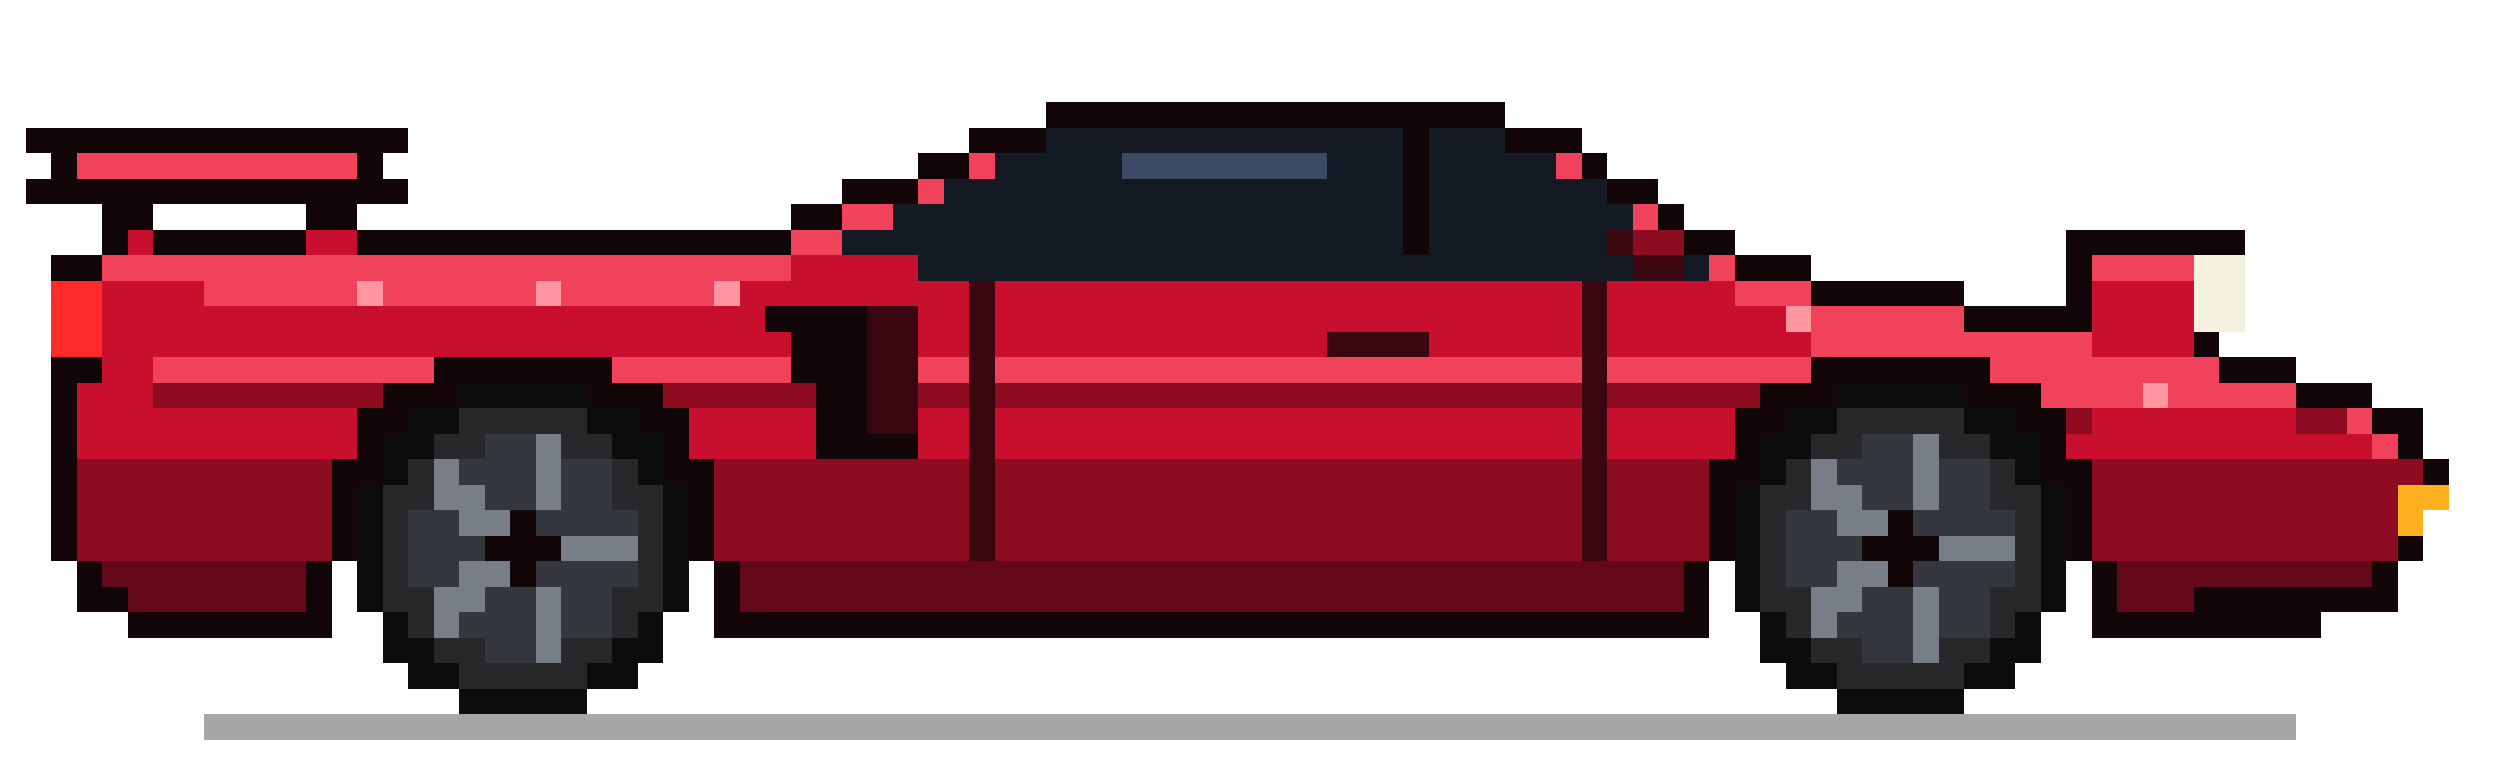
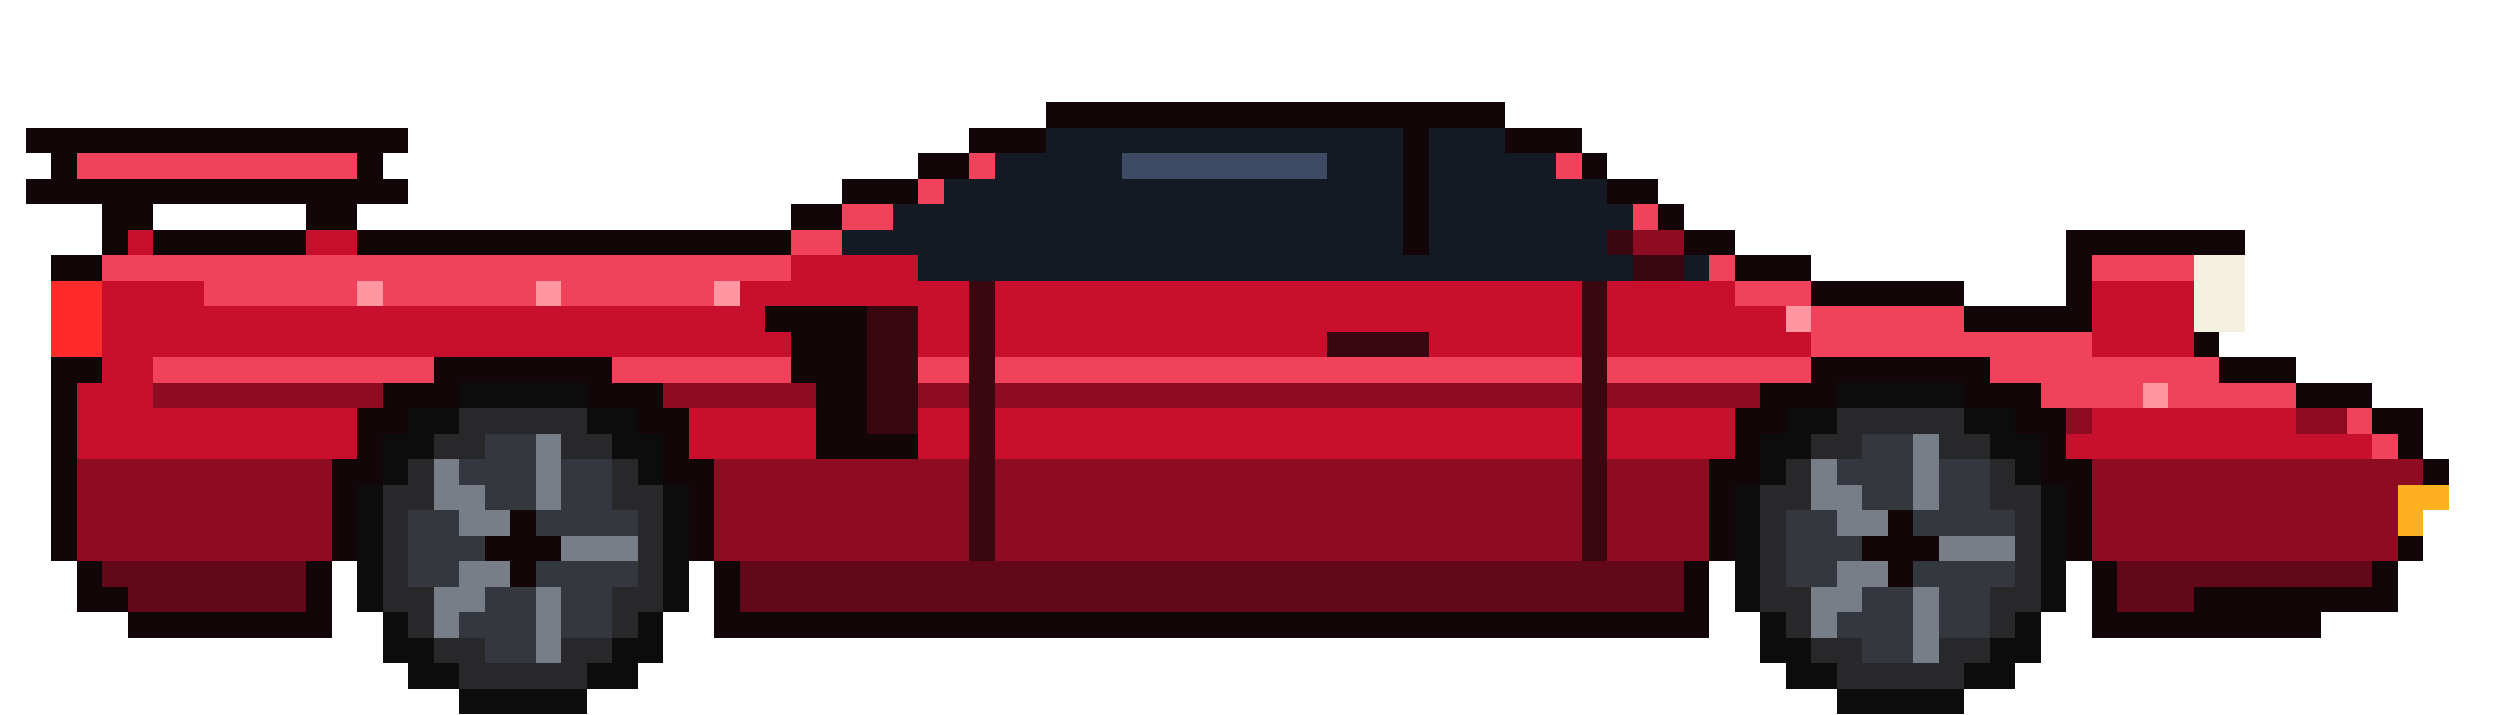
- <svg xmlns="http://www.w3.org/2000/svg" viewBox="0 0 98 30" shape-rendering="crispEdges">
+ <svg xmlns="http://www.w3.org/2000/svg" viewBox="0 0 98 28" shape-rendering="crispEdges">
  <path fill="#120608" d="M41 4h18v1h-18zM1 5h15v1h-15zM38 5h3v1h-3zM55 5h1v1h-1zM59 5h3v1h-3zM2 6h1v1h-1zM14 6h1v1h-1zM36 6h2v1h-2zM55 6h1v1h-1zM62 6h1v1h-1zM1 7h15v1h-15zM33 7h3v1h-3zM55 7h1v1h-1zM63 7h2v1h-2zM4 8h2v1h-2zM12 8h2v1h-2zM31 8h2v1h-2zM55 8h1v1h-1zM65 8h1v1h-1zM4 9h1v1h-1zM6 9h6v1h-6zM14 9h17v1h-17zM55 9h1v1h-1zM66 9h2v1h-2zM81 9h7v1h-7zM2 10h2v1h-2zM68 10h3v1h-3zM81 10h1v1h-1zM71 11h6v1h-6zM81 11h1v1h-1zM30 12h4v1h-4zM77 12h5v1h-5zM31 13h3v1h-3zM86 13h1v1h-1zM2 14h2v1h-2zM17 14h7v1h-7zM31 14h3v1h-3zM71 14h7v1h-7zM87 14h3v1h-3zM2 15h1v1h-1zM15 15h3v1h-3zM23 15h3v1h-3zM32 15h2v1h-2zM69 15h3v1h-3zM77 15h3v1h-3zM90 15h3v1h-3zM2 16h1v1h-1zM14 16h2v1h-2zM25 16h2v1h-2zM32 16h2v1h-2zM68 16h2v1h-2zM79 16h2v1h-2zM93 16h2v1h-2zM2 17h1v1h-1zM14 17h1v1h-1zM26 17h1v1h-1zM32 17h4v1h-4zM68 17h1v1h-1zM80 17h1v1h-1zM94 17h1v1h-1zM2 18h1v1h-1zM13 18h2v1h-2zM26 18h2v1h-2zM67 18h2v1h-2zM80 18h2v1h-2zM95 18h1v1h-1zM2 19h1v1h-1zM13 19h1v1h-1zM27 19h1v1h-1zM67 19h1v1h-1zM81 19h1v1h-1zM2 20h1v1h-1zM13 20h1v1h-1zM20 20h1v1h-1zM27 20h1v1h-1zM67 20h1v1h-1zM74 20h1v1h-1zM81 20h1v1h-1zM2 21h1v1h-1zM13 21h1v1h-1zM19 21h3v1h-3zM27 21h1v1h-1zM67 21h1v1h-1zM73 21h3v1h-3zM81 21h1v1h-1zM94 21h1v1h-1zM3 22h1v1h-1zM12 22h1v1h-1zM20 22h1v1h-1zM28 22h1v1h-1zM66 22h1v1h-1zM74 22h1v1h-1zM82 22h1v1h-1zM93 22h1v1h-1zM3 23h2v1h-2zM12 23h1v1h-1zM28 23h1v1h-1zM66 23h1v1h-1zM82 23h1v1h-1zM86 23h8v1h-8zM5 24h8v1h-8zM28 24h39v1h-39zM82 24h9v1h-9z" />
  <path fill="#141a24" d="M41 5h14v1h-14zM56 5h3v1h-3zM39 6h5v1h-5zM52 6h3v1h-3zM56 6h5v1h-5zM37 7h18v1h-18zM56 7h7v1h-7zM35 8h20v1h-20zM56 8h8v1h-8zM33 9h22v1h-22zM56 9h7v1h-7zM36 10h28v1h-28zM66 10h1v1h-1z" />
  <path fill="#f0425a" d="M3 6h11v1h-11zM38 6h1v1h-1zM61 6h1v1h-1zM36 7h1v1h-1zM33 8h2v1h-2zM64 8h1v1h-1zM31 9h2v1h-2zM4 10h27v1h-27zM67 10h1v1h-1zM82 10h4v1h-4zM8 11h6v1h-6zM15 11h6v1h-6zM22 11h6v1h-6zM68 11h3v1h-3zM71 12h6v1h-6zM71 13h11v1h-11zM6 14h11v1h-11zM24 14h7v1h-7zM36 14h2v1h-2zM39 14h23v1h-23zM63 14h8v1h-8zM78 14h9v1h-9zM80 15h4v1h-4zM85 15h5v1h-5zM92 16h1v1h-1zM93 17h1v1h-1z" />
  <path fill="#3c4a64" d="M44 6h8v1h-8z" />
  <path fill="#c8102e" d="M5 9h1v1h-1zM12 9h2v1h-2zM31 10h5v1h-5zM4 11h4v1h-4zM29 11h9v1h-9zM39 11h23v1h-23zM63 11h5v1h-5zM82 11h4v1h-4zM4 12h26v1h-26zM36 12h2v1h-2zM39 12h23v1h-23zM63 12h7v1h-7zM82 12h4v1h-4zM4 13h27v1h-27zM36 13h2v1h-2zM39 13h13v1h-13zM56 13h6v1h-6zM63 13h8v1h-8zM82 13h4v1h-4zM4 14h2v1h-2zM3 15h3v1h-3zM3 16h11v1h-11zM27 16h5v1h-5zM36 16h2v1h-2zM39 16h23v1h-23zM63 16h5v1h-5zM82 16h8v1h-8zM3 17h11v1h-11zM27 17h5v1h-5zM36 17h2v1h-2zM39 17h23v1h-23zM63 17h5v1h-5zM81 17h12v1h-12z" />
  <path fill="#3a0710" d="M63 9h1v1h-1zM64 10h2v1h-2zM38 11h1v1h-1zM62 11h1v1h-1zM34 12h2v1h-2zM38 12h1v1h-1zM62 12h1v1h-1zM34 13h2v1h-2zM38 13h1v1h-1zM52 13h4v1h-4zM62 13h1v1h-1zM34 14h2v1h-2zM38 14h1v1h-1zM62 14h1v1h-1zM34 15h2v1h-2zM38 15h1v1h-1zM62 15h1v1h-1zM34 16h2v1h-2zM38 16h1v1h-1zM62 16h1v1h-1zM38 17h1v1h-1zM62 17h1v1h-1zM38 18h1v1h-1zM62 18h1v1h-1zM38 19h1v1h-1zM62 19h1v1h-1zM38 20h1v1h-1zM62 20h1v1h-1zM38 21h1v1h-1zM62 21h1v1h-1z" />
  <path fill="#8e0c22" d="M64 9h2v1h-2zM6 15h9v1h-9zM26 15h6v1h-6zM36 15h2v1h-2zM39 15h23v1h-23zM63 15h6v1h-6zM81 16h1v1h-1zM90 16h2v1h-2zM3 18h10v1h-10zM28 18h10v1h-10zM39 18h23v1h-23zM63 18h4v1h-4zM82 18h13v1h-13zM3 19h10v1h-10zM28 19h10v1h-10zM39 19h23v1h-23zM63 19h4v1h-4zM82 19h12v1h-12zM3 20h10v1h-10zM28 20h10v1h-10zM39 20h23v1h-23zM63 20h4v1h-4zM82 20h12v1h-12zM3 21h10v1h-10zM28 21h10v1h-10zM39 21h23v1h-23zM63 21h4v1h-4zM82 21h12v1h-12z" />
  <path fill="#f4f1e0" d="M86 10h2v1h-2zM86 11h2v1h-2zM86 12h2v1h-2z" />
  <path fill="#ff2b2b" d="M2 11h2v1h-2zM2 12h2v1h-2zM2 13h2v1h-2z" />
  <path fill="#ff96a0" d="M14 11h1v1h-1zM21 11h1v1h-1zM28 11h1v1h-1zM70 12h1v1h-1zM84 15h1v1h-1z" />
  <path fill="#0c0c0c" d="M18 15h5v1h-5zM72 15h5v1h-5zM16 16h2v1h-2zM23 16h2v1h-2zM70 16h2v1h-2zM77 16h2v1h-2zM15 17h2v1h-2zM24 17h2v1h-2zM69 17h2v1h-2zM78 17h2v1h-2zM15 18h1v1h-1zM25 18h1v1h-1zM69 18h1v1h-1zM79 18h1v1h-1zM14 19h1v1h-1zM26 19h1v1h-1zM68 19h1v1h-1zM80 19h1v1h-1zM14 20h1v1h-1zM26 20h1v1h-1zM68 20h1v1h-1zM80 20h1v1h-1zM14 21h1v1h-1zM26 21h1v1h-1zM68 21h1v1h-1zM80 21h1v1h-1zM14 22h1v1h-1zM26 22h1v1h-1zM68 22h1v1h-1zM80 22h1v1h-1zM14 23h1v1h-1zM26 23h1v1h-1zM68 23h1v1h-1zM80 23h1v1h-1zM15 24h1v1h-1zM25 24h1v1h-1zM69 24h1v1h-1zM79 24h1v1h-1zM15 25h2v1h-2zM24 25h2v1h-2zM69 25h2v1h-2zM78 25h2v1h-2zM16 26h2v1h-2zM23 26h2v1h-2zM70 26h2v1h-2zM77 26h2v1h-2zM18 27h5v1h-5zM72 27h5v1h-5z" />
  <path fill="#28282a" d="M18 16h5v1h-5zM72 16h5v1h-5zM17 17h2v1h-2zM22 17h2v1h-2zM71 17h2v1h-2zM76 17h2v1h-2zM16 18h1v1h-1zM24 18h1v1h-1zM70 18h1v1h-1zM78 18h1v1h-1zM15 19h2v1h-2zM24 19h2v1h-2zM69 19h2v1h-2zM78 19h2v1h-2zM15 20h1v1h-1zM25 20h1v1h-1zM69 20h1v1h-1zM79 20h1v1h-1zM15 21h1v1h-1zM25 21h1v1h-1zM69 21h1v1h-1zM79 21h1v1h-1zM15 22h1v1h-1zM25 22h1v1h-1zM69 22h1v1h-1zM79 22h1v1h-1zM15 23h2v1h-2zM24 23h2v1h-2zM69 23h2v1h-2zM78 23h2v1h-2zM16 24h1v1h-1zM24 24h1v1h-1zM70 24h1v1h-1zM78 24h1v1h-1zM17 25h2v1h-2zM22 25h2v1h-2zM71 25h2v1h-2zM76 25h2v1h-2zM18 26h5v1h-5zM72 26h5v1h-5z" />
  <path fill="#34383e" d="M19 17h2v1h-2zM73 17h2v1h-2zM18 18h3v1h-3zM22 18h2v1h-2zM72 18h3v1h-3zM76 18h2v1h-2zM19 19h2v1h-2zM22 19h2v1h-2zM73 19h2v1h-2zM76 19h2v1h-2zM16 20h2v1h-2zM21 20h4v1h-4zM70 20h2v1h-2zM75 20h4v1h-4zM16 21h3v1h-3zM70 21h3v1h-3zM16 22h2v1h-2zM21 22h4v1h-4zM70 22h2v1h-2zM75 22h4v1h-4zM19 23h2v1h-2zM22 23h2v1h-2zM73 23h2v1h-2zM76 23h2v1h-2zM18 24h3v1h-3zM22 24h2v1h-2zM72 24h3v1h-3zM76 24h2v1h-2zM19 25h2v1h-2zM73 25h2v1h-2z" />
  <path fill="#787e88" d="M21 17h1v1h-1zM75 17h1v1h-1zM17 18h1v1h-1zM21 18h1v1h-1zM71 18h1v1h-1zM75 18h1v1h-1zM17 19h2v1h-2zM21 19h1v1h-1zM71 19h2v1h-2zM75 19h1v1h-1zM18 20h2v1h-2zM72 20h2v1h-2zM22 21h3v1h-3zM76 21h3v1h-3zM18 22h2v1h-2zM72 22h2v1h-2zM17 23h2v1h-2zM21 23h1v1h-1zM71 23h2v1h-2zM75 23h1v1h-1zM17 24h1v1h-1zM21 24h1v1h-1zM71 24h1v1h-1zM75 24h1v1h-1zM21 25h1v1h-1zM75 25h1v1h-1z" />
  <path fill="#ffb020" d="M94 19h2v1h-2zM94 20h1v1h-1z" />
  <path fill="#620818" d="M4 22h8v1h-8zM29 22h37v1h-37zM83 22h10v1h-10zM5 23h7v1h-7zM29 23h37v1h-37zM83 23h3v1h-3z" />
-   <path fill="#000000" fill-opacity=".35" d="M8 28h82v1h-82z" />
</svg>
